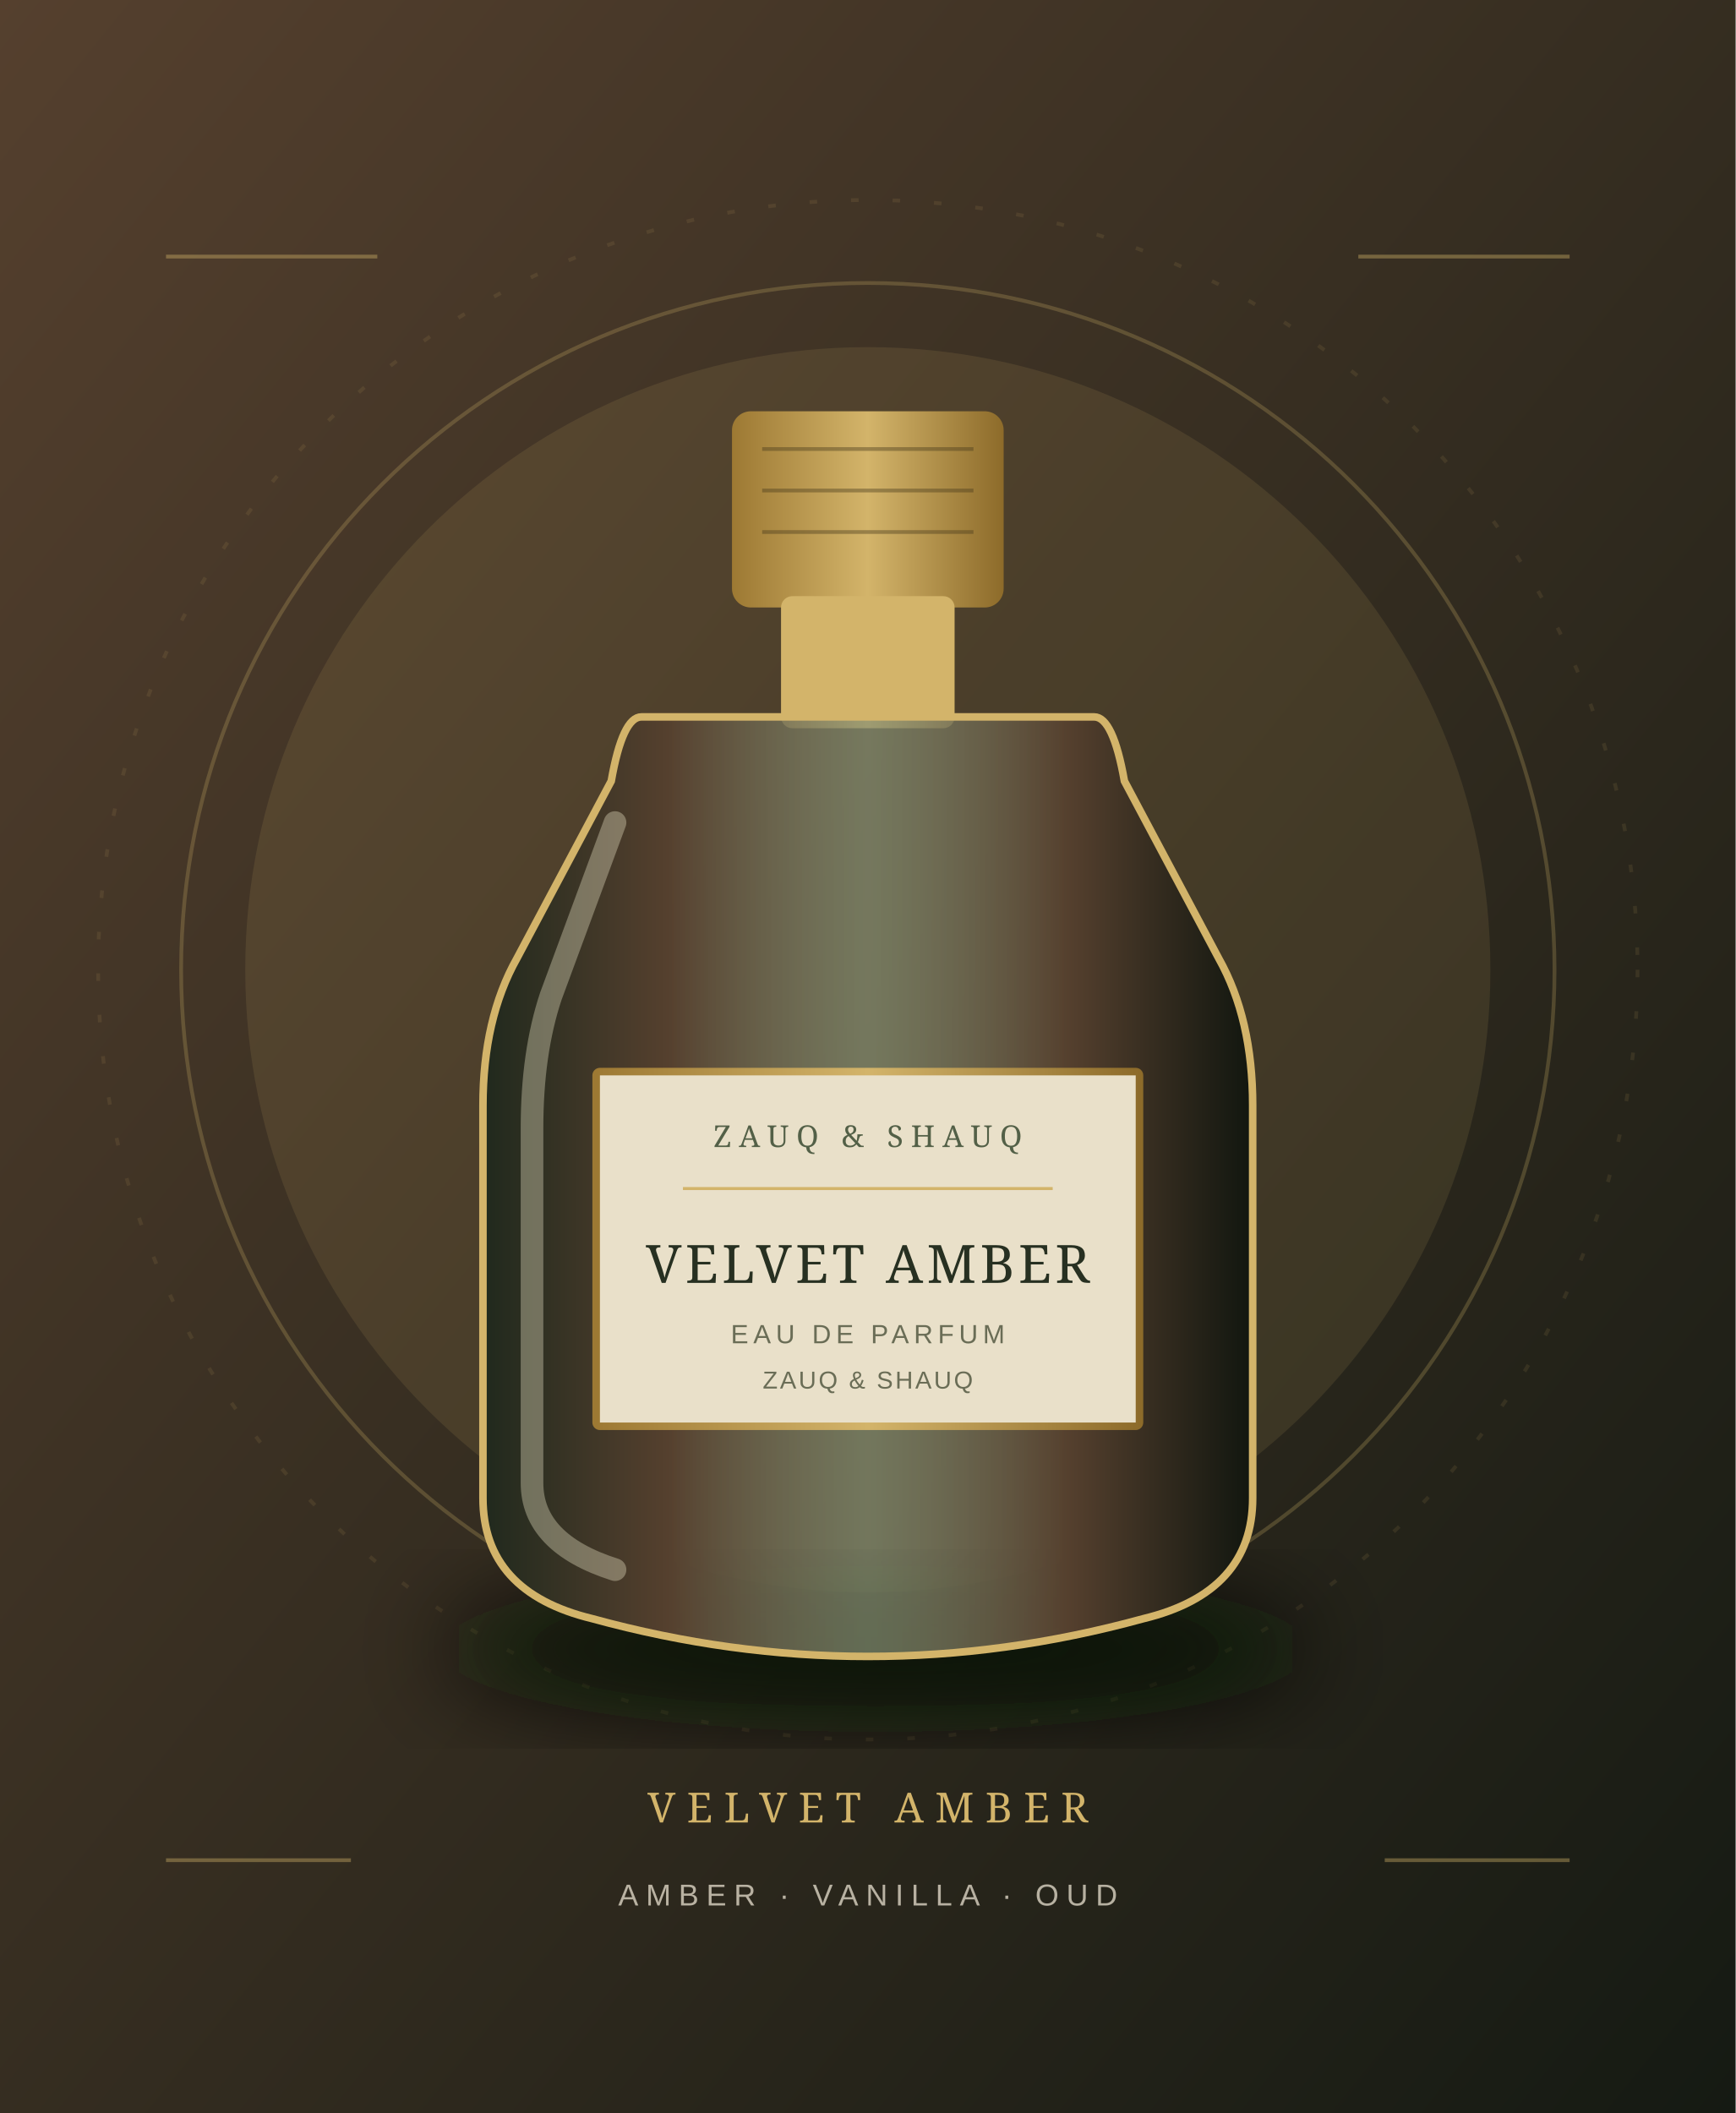
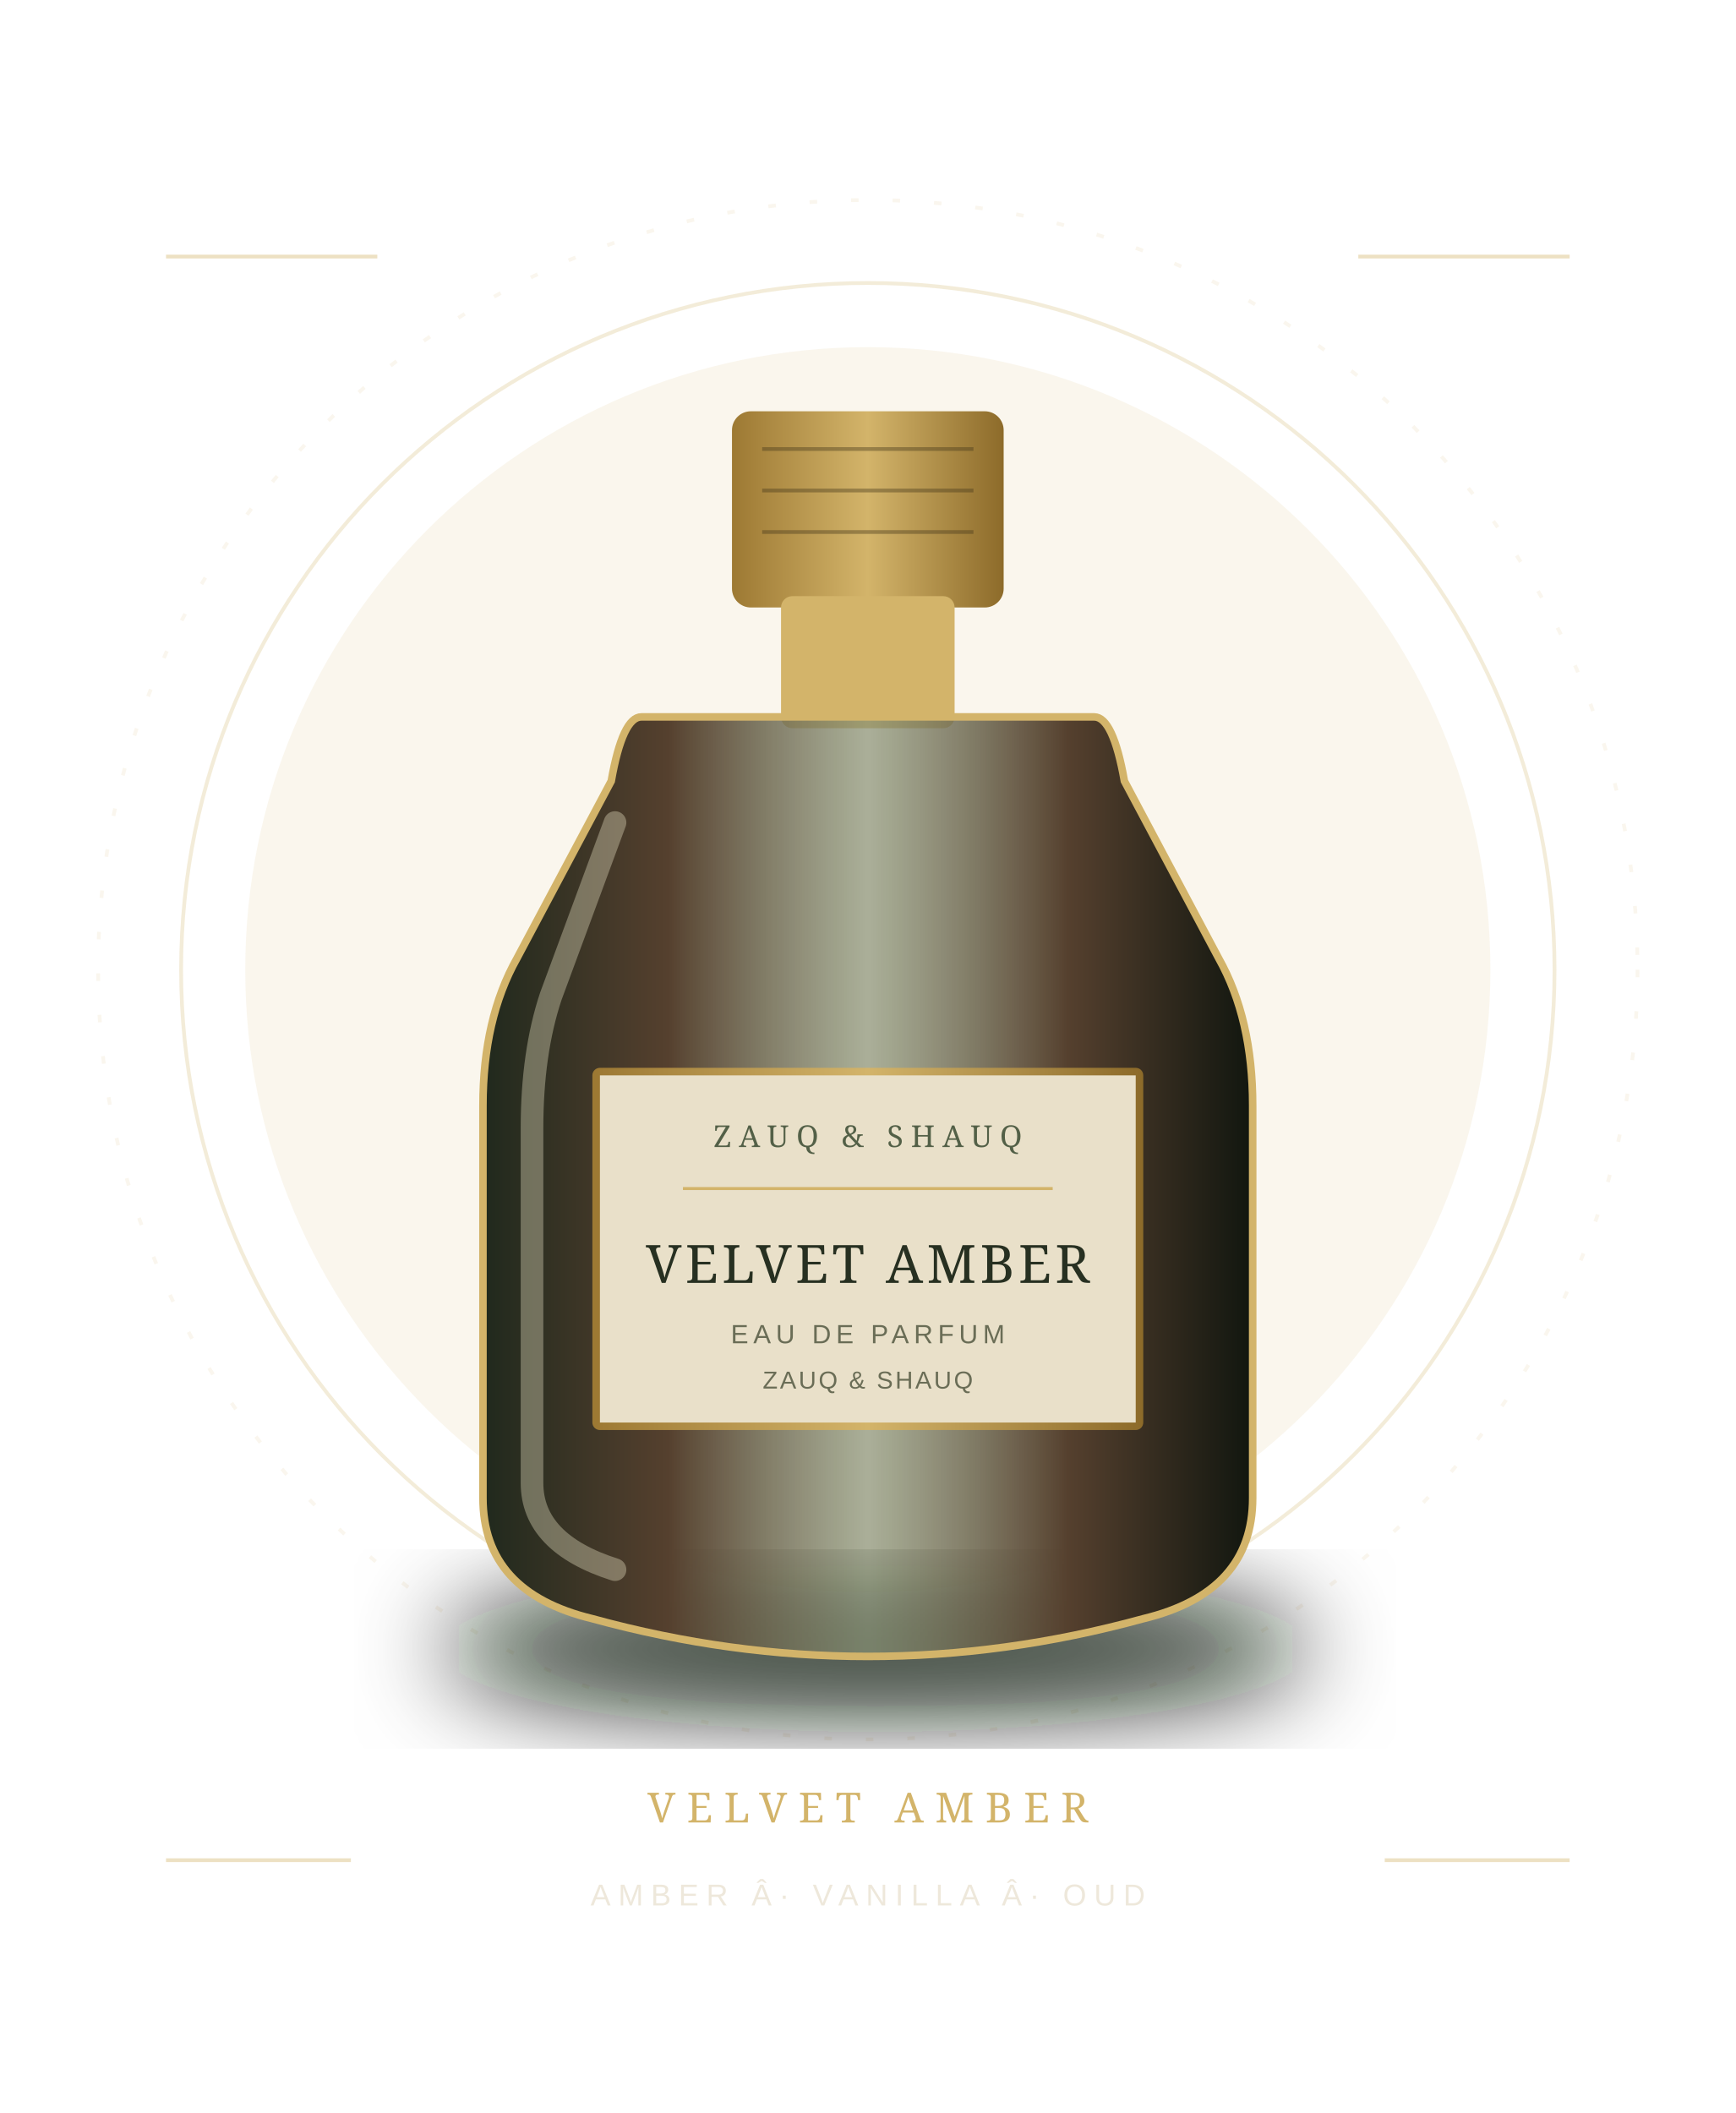
<svg xmlns="http://www.w3.org/2000/svg" viewBox="0 0 460 560" role="img" aria-label="Illustrated perfume bottle VELVET AMBER">
  <defs>
    <linearGradient id="back" x1="0" y1="0" x2="1" y2="1">
      <stop stop-color="#55402e" />
      <stop offset="1" stop-color="#151a13" />
    </linearGradient>
    <linearGradient id="glass" x1="0" y1="0" x2="1" y2="0">
      <stop stop-color="#20291d" />
      <stop offset=".24" stop-color="#55402e" />
      <stop offset=".5" stop-color="#879174" stop-opacity=".7" />
      <stop offset=".76" stop-color="#55402e" />
      <stop offset="1" stop-color="#11160f" />
    </linearGradient>
    <linearGradient id="metal">
      <stop stop-color="#9d7933" />
      <stop offset=".5" stop-color="#d3b46a" />
      <stop offset="1" stop-color="#8d6b2a" />
    </linearGradient>
    <filter id="blur">
      <feGaussianBlur stdDeviation="13" />
    </filter>
  </defs>
-   <rect width="460" height="560" fill="url(#back)" />
  <circle cx="230" cy="257" r="165" fill="#d3b46a" opacity=".12" />
  <circle cx="230" cy="257" r="182" fill="none" stroke="#d3b46a" stroke-opacity=".25" />
  <circle cx="230" cy="257" r="204" fill="none" stroke="#d3b46a" stroke-opacity=".11" stroke-dasharray="2 9" />
  <ellipse cx="232" cy="437" rx="115" ry="22" fill="#050704" opacity=".72" filter="url(#blur)" />
  <rect x="194" y="109" width="72" height="52" rx="5" fill="url(#metal)" />
  <path d="M202 119H258 M202 130H258 M202 141H258" stroke="#49391c" stroke-opacity=".42" />
  <rect x="207" y="158" width="46" height="35" rx="3" fill="#d3b46a" />
  <path d="M170 190 Q165 190 162 207 L137 254 Q128 270 128 293 V397 Q128 422 157 429 Q230 449 303 429 Q332 422 332 397 V293 Q332 270 323 254 L298 207 Q295 190 290 190Z" fill="url(#glass)" stroke="#d3b46a" stroke-width="2" />
  <path d="M163 218 L146 264 Q141 279 141 299 V393 Q141 409 163 416" fill="none" stroke="#f2edce" stroke-opacity=".35" stroke-width="6" stroke-linecap="round" />
  <rect x="158" y="284" width="144" height="94" rx="1" fill="#e9e0c9" stroke="url(#metal)" stroke-width="2" />
  <text x="230" y="304" text-anchor="middle" font-family="Georgia,serif" font-size="8" letter-spacing="2" fill="#536047">ZAUQ &amp; SHAUQ</text>
  <path d="M181 315H279" stroke="#d3b46a" stroke-width=".8" />
  <text x="230" y="340" text-anchor="middle" font-family="Georgia,serif" font-size="14" letter-spacing="1" fill="#273021">VELVET AMBER</text>
  <text x="230" y="356" text-anchor="middle" font-family="Arial,sans-serif" font-size="7" letter-spacing="1.3" fill="#6a6d56">EAU DE PARFUM</text>
  <text x="230" y="368" text-anchor="middle" font-family="Arial,sans-serif" font-size="6.5" letter-spacing=".6" fill="#6a6d56">ZAUQ &amp; SHAUQ</text>
  <text x="230" y="483" text-anchor="middle" font-family="Georgia,serif" font-size="11" letter-spacing="3" fill="#d3b46a">VELVET AMBER</text>
-   <text x="230" y="505" text-anchor="middle" font-family="Arial,sans-serif" font-size="8" letter-spacing="2" fill="#e8e0cf" opacity=".75">AMBER · VANILLA · OUD</text>
+   <text x="230" y="505" text-anchor="middle" font-family="Arial,sans-serif" font-size="8" letter-spacing="2" fill="#e8e0cf" opacity=".75">AMBER Â· VANILLA Â· OUD</text>
  <path d="M44 68H100 M360 68H416 M44 493H93 M367 493H416" stroke="#d3b46a" stroke-opacity=".4" />
</svg>
